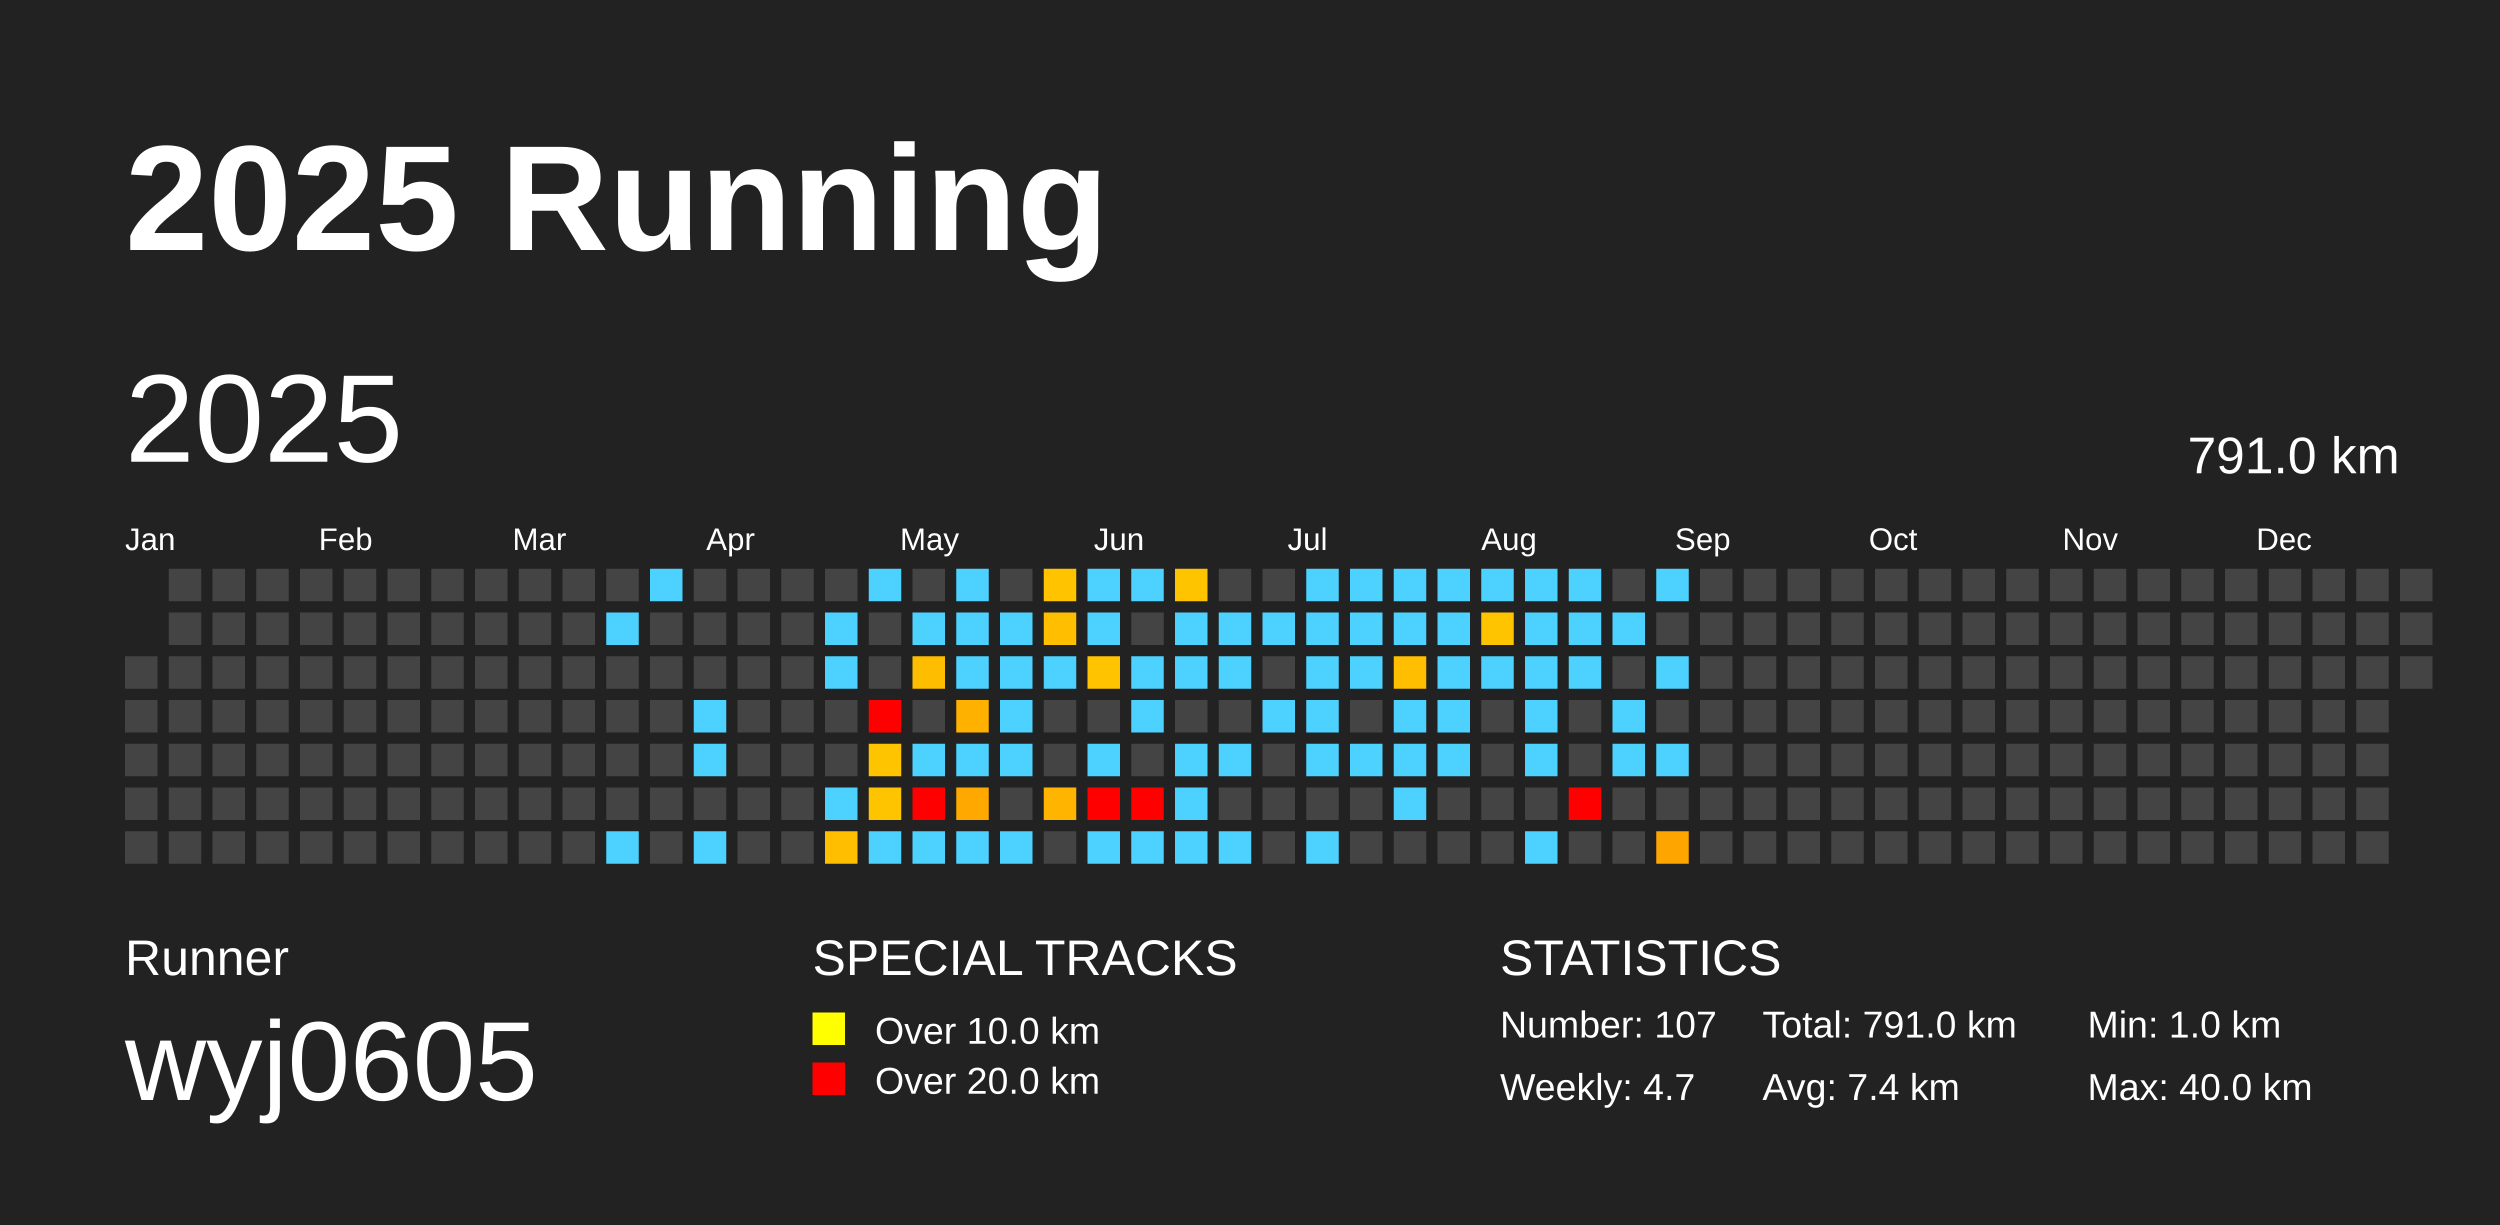
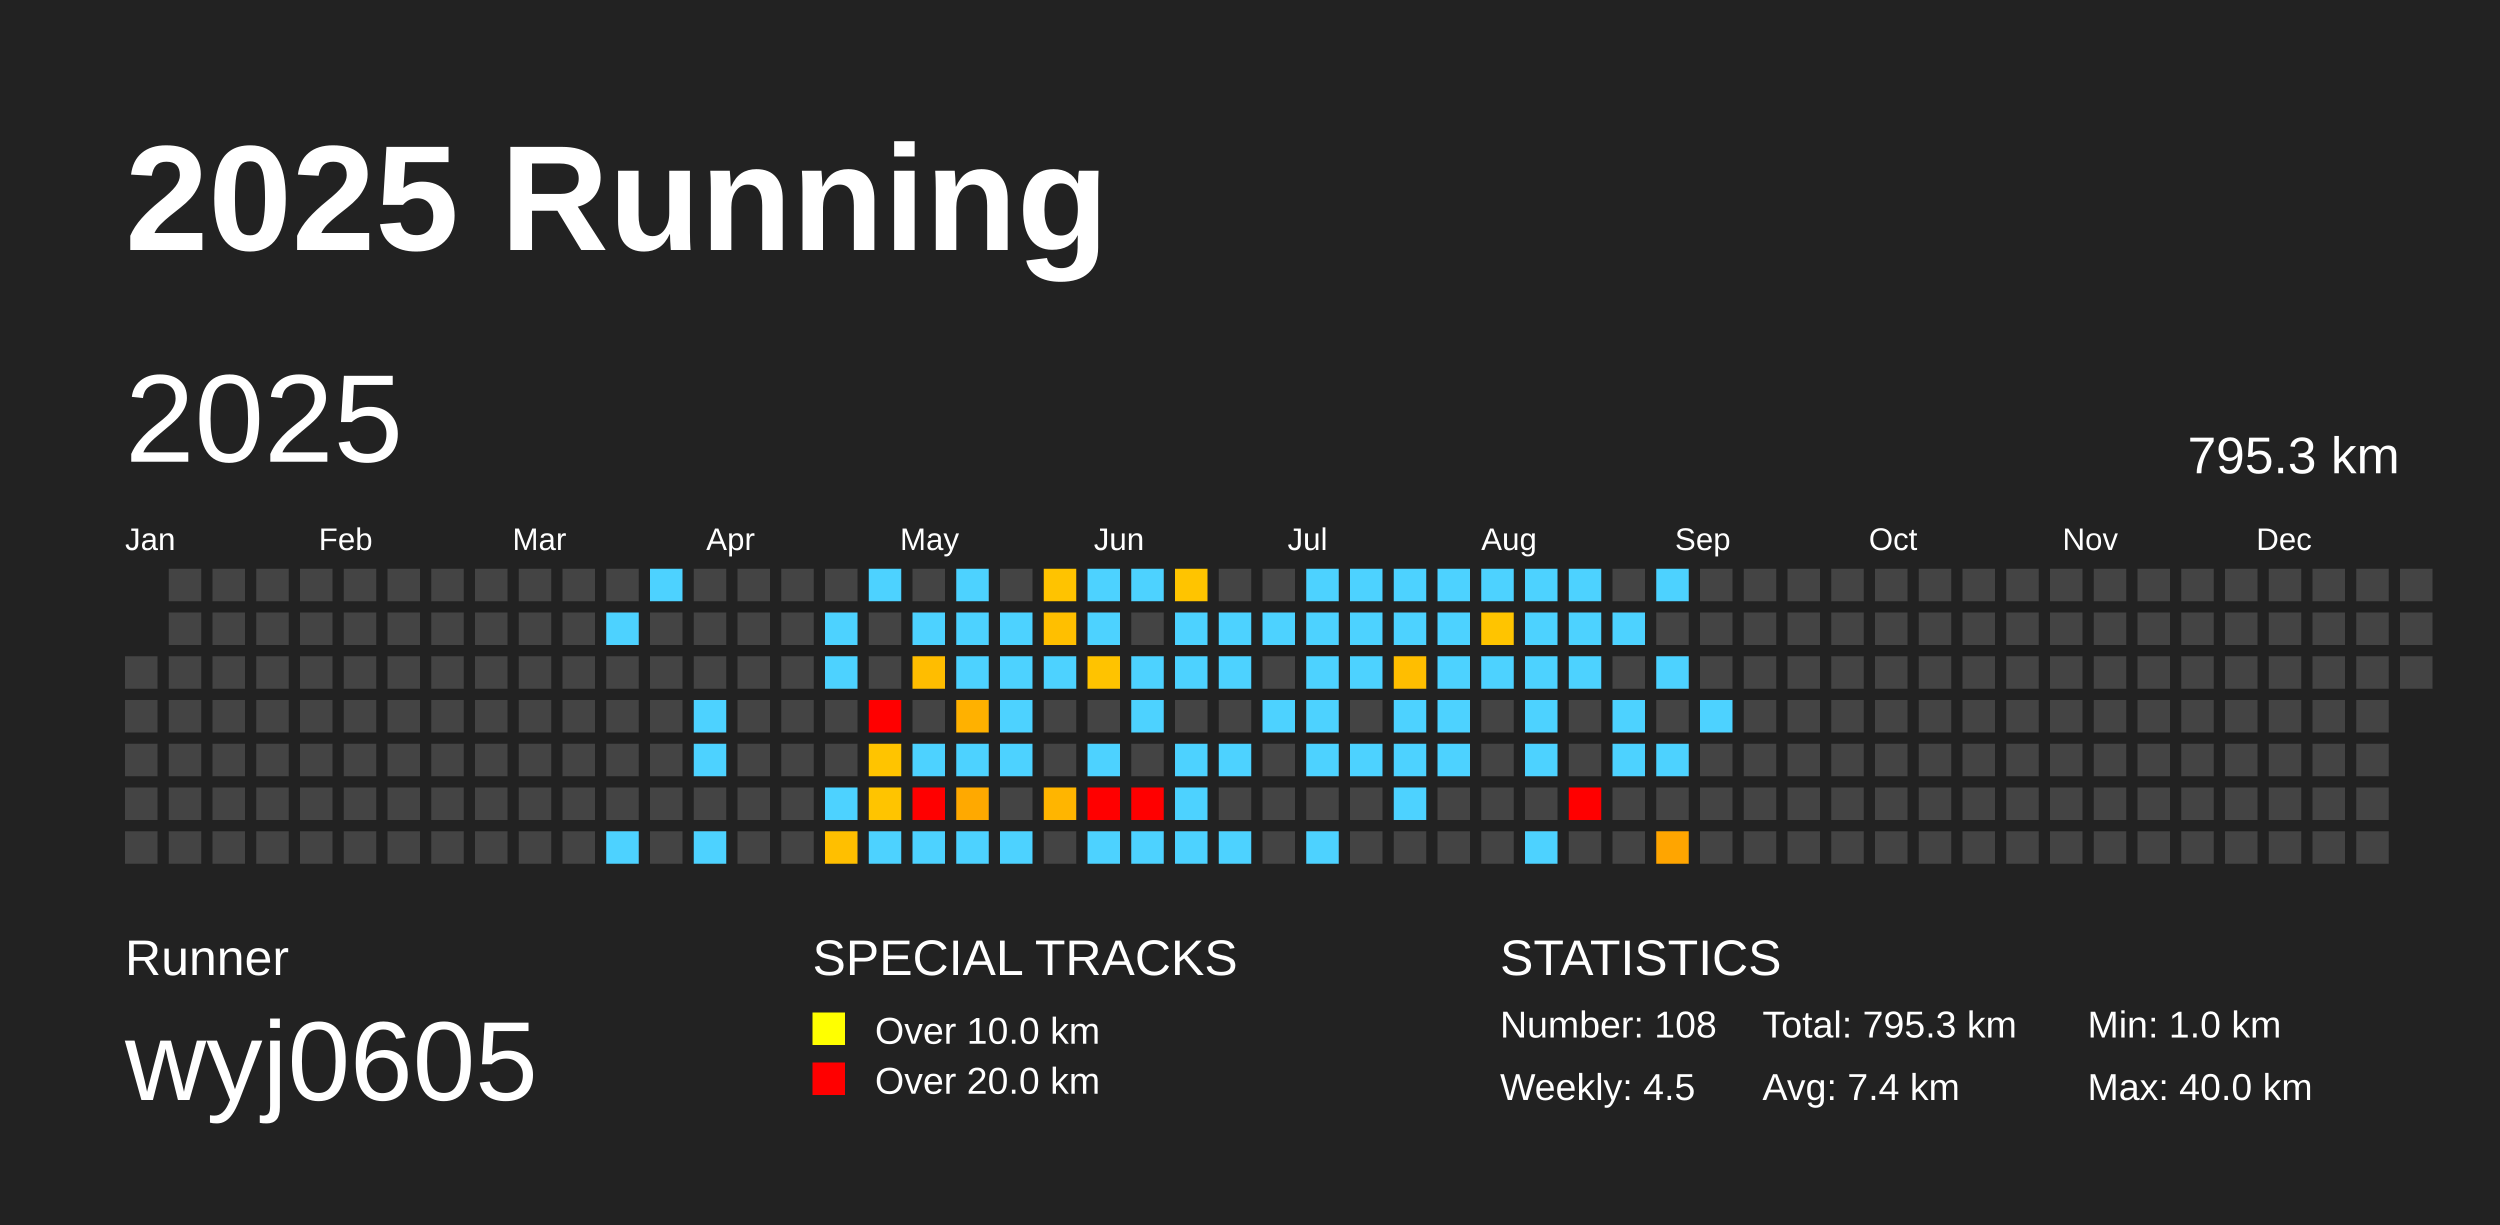
<svg xmlns="http://www.w3.org/2000/svg" baseProfile="full" height="98mm" version="1.1" viewBox="0,0,200,98" width="200mm">
  <defs />
  <rect fill="#222222" height="98" width="200" x="0" y="0" />
  <text fill="#FFFFFF" style="font-size:12px; font-family:Arial; font-weight:bold;" x="10" y="20">2025 Running</text>
  <text fill="#FFFFFF" style="font-size:4px; font-family:Arial" x="10" y="78">Runner</text>
  <text fill="#FFFFFF" style="font-size:9px; font-family:Arial" x="10" y="88">wyj0605</text>
  <text fill="#FFFFFF" style="font-size:4px; font-family:Arial" x="65" y="78">SPECIAL TRACKS</text>
  <rect fill="yellow" height="2.6" width="2.6" x="65" y="81" />
  <text fill="#FFFFFF" style="font-size:3px; font-family:Arial" x="70" y="83.5">Over 10.0 km</text>
  <rect fill="red" height="2.6" width="2.6" x="65" y="85" />
  <text fill="#FFFFFF" style="font-size:3px; font-family:Arial" x="70" y="87.5">Over 20.0 km</text>
  <text fill="#FFFFFF" style="font-size:4px; font-family:Arial" x="120" y="78">STATISTICS</text>
-   <text fill="#FFFFFF" style="font-size:3px; font-family:Arial" x="120" y="83">Number: 107</text>
-   <text fill="#FFFFFF" style="font-size:3px; font-family:Arial" x="120" y="88">Weekly: 4.7</text>
-   <text fill="#FFFFFF" style="font-size:3px; font-family:Arial" x="141" y="83">Total: 791.0 km</text>
+   <text fill="#FFFFFF" style="font-size:3px; font-family:Arial" x="120" y="83">Number: 108</text>
+   <text fill="#FFFFFF" style="font-size:3px; font-family:Arial" x="120" y="88">Weekly: 4.5</text>
+   <text fill="#FFFFFF" style="font-size:3px; font-family:Arial" x="141" y="83">Total: 795.3 km</text>
  <text fill="#FFFFFF" style="font-size:3px; font-family:Arial" x="141" y="88">Avg: 7.4 km</text>
  <text fill="#FFFFFF" style="font-size:3px; font-family:Arial" x="167" y="83">Min: 1.0 km</text>
  <text fill="#FFFFFF" style="font-size:3px; font-family:Arial" x="167" y="88">Max: 40.0 km</text>
  <text dominant-baseline="hanging" fill="#FFFFFF" style="font-size:10.0px; font-family:Arial;" x="10" y="30">2025</text>
-   <text dominant-baseline="hanging" fill="#FFFFFF" style="font-size:4.125px; font-family:Arial;" x="175" y="35">791.0 km</text>
+   <text dominant-baseline="hanging" fill="#FFFFFF" style="font-size:4.125px; font-family:Arial;" x="175" y="35">795.3 km</text>
  <text fill="#FFFFFF" style="font-size:2.5px; font-family:Arial" x="10.0" y="44">Jan</text>
  <text fill="#FFFFFF" style="font-size:2.5px; font-family:Arial" x="25.5" y="44">Feb</text>
  <text fill="#FFFFFF" style="font-size:2.5px; font-family:Arial" x="41.0" y="44">Mar</text>
  <text fill="#FFFFFF" style="font-size:2.5px; font-family:Arial" x="56.5" y="44">Apr</text>
  <text fill="#FFFFFF" style="font-size:2.5px; font-family:Arial" x="72.0" y="44">May</text>
  <text fill="#FFFFFF" style="font-size:2.5px; font-family:Arial" x="87.5" y="44">Jun</text>
  <text fill="#FFFFFF" style="font-size:2.5px; font-family:Arial" x="103.0" y="44">Jul</text>
  <text fill="#FFFFFF" style="font-size:2.5px; font-family:Arial" x="118.5" y="44">Aug</text>
  <text fill="#FFFFFF" style="font-size:2.5px; font-family:Arial" x="134.0" y="44">Sep</text>
  <text fill="#FFFFFF" style="font-size:2.5px; font-family:Arial" x="149.5" y="44">Oct</text>
  <text fill="#FFFFFF" style="font-size:2.5px; font-family:Arial" x="165.0" y="44">Nov</text>
  <text fill="#FFFFFF" style="font-size:2.5px; font-family:Arial" x="180.5" y="44">Dec</text>
  <rect fill="#444444" height="2.6" width="2.6" x="10.0" y="52.5" />
  <rect fill="#444444" height="2.6" width="2.6" x="10.0" y="56.0" />
  <rect fill="#444444" height="2.6" width="2.6" x="10.0" y="59.5" />
  <rect fill="#444444" height="2.6" width="2.6" x="10.0" y="63.0" />
  <rect fill="#444444" height="2.6" width="2.6" x="10.0" y="66.5" />
  <rect fill="#444444" height="2.6" width="2.6" x="13.5" y="45.5" />
  <rect fill="#444444" height="2.6" width="2.6" x="13.5" y="49.0" />
  <rect fill="#444444" height="2.6" width="2.6" x="13.5" y="52.5" />
  <rect fill="#444444" height="2.6" width="2.6" x="13.5" y="56.0" />
  <rect fill="#444444" height="2.6" width="2.6" x="13.5" y="59.5" />
  <rect fill="#444444" height="2.6" width="2.6" x="13.5" y="63.0" />
  <rect fill="#444444" height="2.6" width="2.6" x="13.5" y="66.5" />
  <rect fill="#444444" height="2.6" width="2.6" x="17.0" y="45.5" />
  <rect fill="#444444" height="2.6" width="2.6" x="17.0" y="49.0" />
  <rect fill="#444444" height="2.6" width="2.6" x="17.0" y="52.5" />
  <rect fill="#444444" height="2.6" width="2.6" x="17.0" y="56.0" />
  <rect fill="#444444" height="2.6" width="2.6" x="17.0" y="59.5" />
  <rect fill="#444444" height="2.6" width="2.6" x="17.0" y="63.0" />
  <rect fill="#444444" height="2.6" width="2.6" x="17.0" y="66.5" />
  <rect fill="#444444" height="2.6" width="2.6" x="20.5" y="45.5" />
  <rect fill="#444444" height="2.6" width="2.6" x="20.5" y="49.0" />
  <rect fill="#444444" height="2.6" width="2.6" x="20.5" y="52.5" />
  <rect fill="#444444" height="2.6" width="2.6" x="20.5" y="56.0" />
  <rect fill="#444444" height="2.6" width="2.6" x="20.5" y="59.5" />
  <rect fill="#444444" height="2.6" width="2.6" x="20.5" y="63.0" />
  <rect fill="#444444" height="2.6" width="2.6" x="20.5" y="66.5" />
  <rect fill="#444444" height="2.6" width="2.6" x="24.0" y="45.5" />
  <rect fill="#444444" height="2.6" width="2.6" x="24.0" y="49.0" />
  <rect fill="#444444" height="2.6" width="2.6" x="24.0" y="52.5" />
  <rect fill="#444444" height="2.6" width="2.6" x="24.0" y="56.0" />
  <rect fill="#444444" height="2.6" width="2.6" x="24.0" y="59.5" />
  <rect fill="#444444" height="2.6" width="2.6" x="24.0" y="63.0" />
  <rect fill="#444444" height="2.6" width="2.6" x="24.0" y="66.5" />
  <rect fill="#444444" height="2.6" width="2.6" x="27.5" y="45.5" />
  <rect fill="#444444" height="2.6" width="2.6" x="27.5" y="49.0" />
  <rect fill="#444444" height="2.6" width="2.6" x="27.5" y="52.5" />
  <rect fill="#444444" height="2.6" width="2.6" x="27.5" y="56.0" />
  <rect fill="#444444" height="2.6" width="2.6" x="27.5" y="59.5" />
  <rect fill="#444444" height="2.6" width="2.6" x="27.5" y="63.0" />
  <rect fill="#444444" height="2.6" width="2.6" x="27.5" y="66.5" />
  <rect fill="#444444" height="2.6" width="2.6" x="31.0" y="45.5" />
  <rect fill="#444444" height="2.6" width="2.6" x="31.0" y="49.0" />
  <rect fill="#444444" height="2.6" width="2.6" x="31.0" y="52.5" />
  <rect fill="#444444" height="2.6" width="2.6" x="31.0" y="56.0" />
  <rect fill="#444444" height="2.6" width="2.6" x="31.0" y="59.5" />
  <rect fill="#444444" height="2.6" width="2.6" x="31.0" y="63.0" />
  <rect fill="#444444" height="2.6" width="2.6" x="31.0" y="66.5" />
  <rect fill="#444444" height="2.6" width="2.6" x="34.5" y="45.5" />
  <rect fill="#444444" height="2.6" width="2.6" x="34.5" y="49.0" />
  <rect fill="#444444" height="2.6" width="2.6" x="34.5" y="52.5" />
  <rect fill="#444444" height="2.6" width="2.6" x="34.5" y="56.0" />
  <rect fill="#444444" height="2.6" width="2.6" x="34.5" y="59.5" />
  <rect fill="#444444" height="2.6" width="2.6" x="34.5" y="63.0" />
  <rect fill="#444444" height="2.6" width="2.6" x="34.5" y="66.5" />
  <rect fill="#444444" height="2.6" width="2.6" x="38.0" y="45.5" />
  <rect fill="#444444" height="2.6" width="2.6" x="38.0" y="49.0" />
  <rect fill="#444444" height="2.6" width="2.6" x="38.0" y="52.5" />
  <rect fill="#444444" height="2.6" width="2.6" x="38.0" y="56.0" />
  <rect fill="#444444" height="2.6" width="2.6" x="38.0" y="59.5" />
  <rect fill="#444444" height="2.6" width="2.6" x="38.0" y="63.0" />
  <rect fill="#444444" height="2.6" width="2.6" x="38.0" y="66.5" />
  <rect fill="#444444" height="2.6" width="2.6" x="41.5" y="45.5" />
  <rect fill="#444444" height="2.6" width="2.6" x="41.5" y="49.0" />
  <rect fill="#444444" height="2.6" width="2.6" x="41.5" y="52.5" />
  <rect fill="#444444" height="2.6" width="2.6" x="41.5" y="56.0" />
  <rect fill="#444444" height="2.6" width="2.6" x="41.5" y="59.5" />
  <rect fill="#444444" height="2.6" width="2.6" x="41.5" y="63.0" />
  <rect fill="#444444" height="2.6" width="2.6" x="41.5" y="66.5" />
  <rect fill="#444444" height="2.6" width="2.6" x="45.0" y="45.5" />
  <rect fill="#444444" height="2.6" width="2.6" x="45.0" y="49.0" />
  <rect fill="#444444" height="2.6" width="2.6" x="45.0" y="52.5" />
  <rect fill="#444444" height="2.6" width="2.6" x="45.0" y="56.0" />
  <rect fill="#444444" height="2.6" width="2.6" x="45.0" y="59.5" />
  <rect fill="#444444" height="2.6" width="2.6" x="45.0" y="63.0" />
  <rect fill="#444444" height="2.6" width="2.6" x="45.0" y="66.5" />
  <rect fill="#444444" height="2.6" width="2.6" x="48.5" y="45.5" />
  <rect fill="#4dd2ff" height="2.6" width="2.6" x="48.5" y="49.0" />
  <rect fill="#444444" height="2.6" width="2.6" x="48.5" y="52.5" />
  <rect fill="#444444" height="2.6" width="2.6" x="48.5" y="56.0" />
  <rect fill="#444444" height="2.6" width="2.6" x="48.5" y="59.5" />
  <rect fill="#444444" height="2.6" width="2.6" x="48.5" y="63.0" />
  <rect fill="#4dd2ff" height="2.6" width="2.6" x="48.5" y="66.5" />
  <rect fill="#4dd2ff" height="2.6" width="2.6" x="52.0" y="45.5" />
  <rect fill="#444444" height="2.6" width="2.6" x="52.0" y="49.0" />
  <rect fill="#444444" height="2.6" width="2.6" x="52.0" y="52.5" />
  <rect fill="#444444" height="2.6" width="2.6" x="52.0" y="56.0" />
  <rect fill="#444444" height="2.6" width="2.6" x="52.0" y="59.5" />
  <rect fill="#444444" height="2.6" width="2.6" x="52.0" y="63.0" />
  <rect fill="#444444" height="2.6" width="2.6" x="52.0" y="66.5" />
  <rect fill="#444444" height="2.6" width="2.6" x="55.5" y="45.5" />
  <rect fill="#444444" height="2.6" width="2.6" x="55.5" y="49.0" />
  <rect fill="#444444" height="2.6" width="2.6" x="55.5" y="52.5" />
  <rect fill="#4dd2ff" height="2.6" width="2.6" x="55.5" y="56.0" />
  <rect fill="#4dd2ff" height="2.6" width="2.6" x="55.5" y="59.5" />
  <rect fill="#444444" height="2.6" width="2.6" x="55.5" y="63.0" />
  <rect fill="#4dd2ff" height="2.6" width="2.6" x="55.5" y="66.5" />
  <rect fill="#444444" height="2.6" width="2.6" x="59.0" y="45.5" />
  <rect fill="#444444" height="2.6" width="2.6" x="59.0" y="49.0" />
  <rect fill="#444444" height="2.6" width="2.6" x="59.0" y="52.5" />
  <rect fill="#444444" height="2.6" width="2.6" x="59.0" y="56.0" />
  <rect fill="#444444" height="2.6" width="2.6" x="59.0" y="59.5" />
  <rect fill="#444444" height="2.6" width="2.6" x="59.0" y="63.0" />
  <rect fill="#444444" height="2.6" width="2.6" x="59.0" y="66.5" />
  <rect fill="#444444" height="2.6" width="2.6" x="62.5" y="45.5" />
  <rect fill="#444444" height="2.6" width="2.6" x="62.5" y="49.0" />
  <rect fill="#444444" height="2.6" width="2.6" x="62.5" y="52.5" />
  <rect fill="#444444" height="2.6" width="2.6" x="62.5" y="56.0" />
  <rect fill="#444444" height="2.6" width="2.6" x="62.5" y="59.5" />
  <rect fill="#444444" height="2.6" width="2.6" x="62.5" y="63.0" />
  <rect fill="#444444" height="2.6" width="2.6" x="62.5" y="66.5" />
  <rect fill="#444444" height="2.6" width="2.6" x="66.0" y="45.5" />
  <rect fill="#4dd2ff" height="2.6" width="2.6" x="66.0" y="49.0" />
  <rect fill="#4dd2ff" height="2.6" width="2.6" x="66.0" y="52.5" />
  <rect fill="#444444" height="2.6" width="2.6" x="66.0" y="56.0" />
  <rect fill="#444444" height="2.6" width="2.6" x="66.0" y="59.5" />
  <rect fill="#4dd2ff" height="2.6" width="2.6" x="66.0" y="63.0" />
  <rect fill="#ffbf00" height="2.6" width="2.6" x="66.0" y="66.5" />
  <rect fill="#4dd2ff" height="2.6" width="2.6" x="69.5" y="45.5" />
  <rect fill="#444444" height="2.6" width="2.6" x="69.5" y="49.0" />
  <rect fill="#444444" height="2.6" width="2.6" x="69.5" y="52.5" />
  <rect fill="red" height="2.6" width="2.6" x="69.5" y="56.0" />
  <rect fill="#ffc400" height="2.6" width="2.6" x="69.5" y="59.5" />
  <rect fill="#ffc400" height="2.6" width="2.6" x="69.5" y="63.0" />
  <rect fill="#4dd2ff" height="2.6" width="2.6" x="69.5" y="66.5" />
  <rect fill="#444444" height="2.6" width="2.6" x="73.0" y="45.5" />
  <rect fill="#4dd2ff" height="2.6" width="2.6" x="73.0" y="49.0" />
  <rect fill="#ffbd00" height="2.6" width="2.6" x="73.0" y="52.5" />
  <rect fill="#444444" height="2.6" width="2.6" x="73.0" y="56.0" />
  <rect fill="#4dd2ff" height="2.6" width="2.6" x="73.0" y="59.5" />
  <rect fill="red" height="2.6" width="2.6" x="73.0" y="63.0" />
  <rect fill="#4dd2ff" height="2.6" width="2.6" x="73.0" y="66.5" />
  <rect fill="#4dd2ff" height="2.6" width="2.6" x="76.5" y="45.5" />
  <rect fill="#4dd2ff" height="2.6" width="2.6" x="76.5" y="49.0" />
  <rect fill="#4dd2ff" height="2.6" width="2.6" x="76.5" y="52.5" />
  <rect fill="#ffb100" height="2.6" width="2.6" x="76.5" y="56.0" />
  <rect fill="#4dd2ff" height="2.6" width="2.6" x="76.5" y="59.5" />
  <rect fill="#ffa900" height="2.6" width="2.6" x="76.5" y="63.0" />
  <rect fill="#4dd2ff" height="2.6" width="2.6" x="76.5" y="66.5" />
  <rect fill="#444444" height="2.6" width="2.6" x="80.0" y="45.5" />
  <rect fill="#4dd2ff" height="2.6" width="2.6" x="80.0" y="49.0" />
  <rect fill="#4dd2ff" height="2.6" width="2.6" x="80.0" y="52.5" />
  <rect fill="#4dd2ff" height="2.6" width="2.6" x="80.0" y="56.0" />
  <rect fill="#4dd2ff" height="2.6" width="2.6" x="80.0" y="59.5" />
  <rect fill="#444444" height="2.6" width="2.6" x="80.0" y="63.0" />
  <rect fill="#4dd2ff" height="2.6" width="2.6" x="80.0" y="66.5" />
  <rect fill="#ffc300" height="2.6" width="2.6" x="83.5" y="45.5" />
  <rect fill="#ffbf00" height="2.6" width="2.6" x="83.5" y="49.0" />
  <rect fill="#4dd2ff" height="2.6" width="2.6" x="83.5" y="52.5" />
  <rect fill="#444444" height="2.6" width="2.6" x="83.5" y="56.0" />
  <rect fill="#444444" height="2.6" width="2.6" x="83.5" y="59.5" />
  <rect fill="#ffb500" height="2.6" width="2.6" x="83.5" y="63.0" />
  <rect fill="#444444" height="2.6" width="2.6" x="83.5" y="66.5" />
  <rect fill="#4dd2ff" height="2.6" width="2.6" x="87.0" y="45.5" />
  <rect fill="#4dd2ff" height="2.6" width="2.6" x="87.0" y="49.0" />
  <rect fill="#ffc300" height="2.6" width="2.6" x="87.0" y="52.5" />
  <rect fill="#444444" height="2.6" width="2.6" x="87.0" y="56.0" />
  <rect fill="#4dd2ff" height="2.6" width="2.6" x="87.0" y="59.5" />
  <rect fill="red" height="2.6" width="2.6" x="87.0" y="63.0" />
  <rect fill="#4dd2ff" height="2.6" width="2.6" x="87.0" y="66.5" />
  <rect fill="#4dd2ff" height="2.6" width="2.6" x="90.5" y="45.5" />
  <rect fill="#444444" height="2.6" width="2.6" x="90.5" y="49.0" />
  <rect fill="#4dd2ff" height="2.6" width="2.6" x="90.5" y="52.5" />
  <rect fill="#4dd2ff" height="2.6" width="2.6" x="90.5" y="56.0" />
  <rect fill="#444444" height="2.6" width="2.6" x="90.5" y="59.5" />
  <rect fill="red" height="2.6" width="2.6" x="90.5" y="63.0" />
  <rect fill="#4dd2ff" height="2.6" width="2.6" x="90.5" y="66.5" />
  <rect fill="#ffc400" height="2.6" width="2.6" x="94.0" y="45.5" />
  <rect fill="#4dd2ff" height="2.6" width="2.6" x="94.0" y="49.0" />
  <rect fill="#4dd2ff" height="2.6" width="2.6" x="94.0" y="52.5" />
  <rect fill="#444444" height="2.6" width="2.6" x="94.0" y="56.0" />
  <rect fill="#4dd2ff" height="2.6" width="2.6" x="94.0" y="59.5" />
  <rect fill="#4dd2ff" height="2.6" width="2.6" x="94.0" y="63.0" />
  <rect fill="#4dd2ff" height="2.6" width="2.6" x="94.0" y="66.5" />
  <rect fill="#444444" height="2.6" width="2.6" x="97.5" y="45.5" />
  <rect fill="#4dd2ff" height="2.6" width="2.6" x="97.5" y="49.0" />
  <rect fill="#4dd2ff" height="2.6" width="2.6" x="97.5" y="52.5" />
  <rect fill="#444444" height="2.6" width="2.6" x="97.5" y="56.0" />
  <rect fill="#4dd2ff" height="2.6" width="2.6" x="97.5" y="59.5" />
  <rect fill="#444444" height="2.6" width="2.6" x="97.5" y="63.0" />
  <rect fill="#4dd2ff" height="2.6" width="2.6" x="97.5" y="66.5" />
  <rect fill="#444444" height="2.6" width="2.6" x="101.0" y="45.5" />
  <rect fill="#4dd2ff" height="2.6" width="2.6" x="101.0" y="49.0" />
  <rect fill="#444444" height="2.6" width="2.6" x="101.0" y="52.5" />
  <rect fill="#4dd2ff" height="2.6" width="2.6" x="101.0" y="56.0" />
  <rect fill="#444444" height="2.6" width="2.6" x="101.0" y="59.5" />
  <rect fill="#444444" height="2.6" width="2.6" x="101.0" y="63.0" />
  <rect fill="#444444" height="2.6" width="2.6" x="101.0" y="66.5" />
  <rect fill="#4dd2ff" height="2.6" width="2.6" x="104.5" y="45.5" />
  <rect fill="#4dd2ff" height="2.6" width="2.6" x="104.5" y="49.0" />
  <rect fill="#4dd2ff" height="2.6" width="2.6" x="104.5" y="52.5" />
  <rect fill="#4dd2ff" height="2.6" width="2.6" x="104.5" y="56.0" />
  <rect fill="#4dd2ff" height="2.6" width="2.6" x="104.5" y="59.5" />
  <rect fill="#444444" height="2.6" width="2.6" x="104.5" y="63.0" />
  <rect fill="#4dd2ff" height="2.6" width="2.6" x="104.5" y="66.5" />
  <rect fill="#4dd2ff" height="2.6" width="2.6" x="108.0" y="45.5" />
  <rect fill="#4dd2ff" height="2.6" width="2.6" x="108.0" y="49.0" />
  <rect fill="#4dd2ff" height="2.6" width="2.6" x="108.0" y="52.5" />
  <rect fill="#444444" height="2.6" width="2.6" x="108.0" y="56.0" />
  <rect fill="#4dd2ff" height="2.6" width="2.6" x="108.0" y="59.5" />
  <rect fill="#444444" height="2.6" width="2.6" x="108.0" y="63.0" />
  <rect fill="#444444" height="2.6" width="2.6" x="108.0" y="66.5" />
  <rect fill="#4dd2ff" height="2.6" width="2.6" x="111.5" y="45.5" />
  <rect fill="#4dd2ff" height="2.6" width="2.6" x="111.5" y="49.0" />
  <rect fill="#ffbe00" height="2.6" width="2.6" x="111.5" y="52.5" />
  <rect fill="#4dd2ff" height="2.6" width="2.6" x="111.5" y="56.0" />
  <rect fill="#4dd2ff" height="2.6" width="2.6" x="111.5" y="59.5" />
  <rect fill="#4dd2ff" height="2.6" width="2.6" x="111.5" y="63.0" />
  <rect fill="#444444" height="2.6" width="2.6" x="111.5" y="66.5" />
  <rect fill="#4dd2ff" height="2.6" width="2.6" x="115.0" y="45.5" />
  <rect fill="#4dd2ff" height="2.6" width="2.6" x="115.0" y="49.0" />
  <rect fill="#4dd2ff" height="2.6" width="2.6" x="115.0" y="52.5" />
  <rect fill="#4dd2ff" height="2.6" width="2.6" x="115.0" y="56.0" />
  <rect fill="#4dd2ff" height="2.6" width="2.6" x="115.0" y="59.5" />
  <rect fill="#444444" height="2.6" width="2.6" x="115.0" y="63.0" />
  <rect fill="#444444" height="2.6" width="2.6" x="115.0" y="66.5" />
  <rect fill="#4dd2ff" height="2.6" width="2.6" x="118.5" y="45.5" />
  <rect fill="#ffc400" height="2.6" width="2.6" x="118.5" y="49.0" />
  <rect fill="#4dd2ff" height="2.6" width="2.6" x="118.5" y="52.5" />
  <rect fill="#444444" height="2.6" width="2.6" x="118.5" y="56.0" />
  <rect fill="#444444" height="2.6" width="2.6" x="118.5" y="59.5" />
  <rect fill="#444444" height="2.6" width="2.6" x="118.5" y="63.0" />
  <rect fill="#444444" height="2.6" width="2.6" x="118.5" y="66.5" />
  <rect fill="#4dd2ff" height="2.6" width="2.6" x="122.0" y="45.5" />
  <rect fill="#4dd2ff" height="2.6" width="2.6" x="122.0" y="49.0" />
  <rect fill="#4dd2ff" height="2.6" width="2.6" x="122.0" y="52.5" />
  <rect fill="#4dd2ff" height="2.6" width="2.6" x="122.0" y="56.0" />
  <rect fill="#4dd2ff" height="2.6" width="2.6" x="122.0" y="59.5" />
  <rect fill="#444444" height="2.6" width="2.6" x="122.0" y="63.0" />
  <rect fill="#4dd2ff" height="2.6" width="2.6" x="122.0" y="66.5" />
  <rect fill="#4dd2ff" height="2.6" width="2.6" x="125.5" y="45.5" />
  <rect fill="#4dd2ff" height="2.6" width="2.6" x="125.5" y="49.0" />
  <rect fill="#4dd2ff" height="2.6" width="2.6" x="125.5" y="52.5" />
  <rect fill="#444444" height="2.6" width="2.6" x="125.5" y="56.0" />
  <rect fill="#444444" height="2.6" width="2.6" x="125.5" y="59.5" />
  <rect fill="red" height="2.6" width="2.6" x="125.5" y="63.0" />
  <rect fill="#444444" height="2.6" width="2.6" x="125.5" y="66.5" />
  <rect fill="#444444" height="2.6" width="2.6" x="129.0" y="45.5" />
  <rect fill="#4dd2ff" height="2.6" width="2.6" x="129.0" y="49.0" />
  <rect fill="#444444" height="2.6" width="2.6" x="129.0" y="52.5" />
  <rect fill="#4dd2ff" height="2.6" width="2.6" x="129.0" y="56.0" />
  <rect fill="#4dd2ff" height="2.6" width="2.6" x="129.0" y="59.5" />
  <rect fill="#444444" height="2.6" width="2.6" x="129.0" y="63.0" />
  <rect fill="#444444" height="2.6" width="2.6" x="129.0" y="66.5" />
  <rect fill="#4dd2ff" height="2.6" width="2.6" x="132.5" y="45.5" />
  <rect fill="#444444" height="2.6" width="2.6" x="132.5" y="49.0" />
  <rect fill="#4dd2ff" height="2.6" width="2.6" x="132.5" y="52.5" />
  <rect fill="#444444" height="2.6" width="2.6" x="132.5" y="56.0" />
  <rect fill="#4dd2ff" height="2.6" width="2.6" x="132.5" y="59.5" />
  <rect fill="#444444" height="2.6" width="2.6" x="132.5" y="63.0" />
  <rect fill="#ffa500" height="2.6" width="2.6" x="132.5" y="66.5" />
  <rect fill="#444444" height="2.6" width="2.6" x="136.0" y="45.5" />
  <rect fill="#444444" height="2.6" width="2.6" x="136.0" y="49.0" />
  <rect fill="#444444" height="2.6" width="2.6" x="136.0" y="52.5" />
-   <rect fill="#444444" height="2.6" width="2.6" x="136.0" y="56.0" />
+   <rect fill="#4dd2ff" height="2.6" width="2.6" x="136.0" y="56.0" />
  <rect fill="#444444" height="2.6" width="2.6" x="136.0" y="59.5" />
  <rect fill="#444444" height="2.6" width="2.6" x="136.0" y="63.0" />
  <rect fill="#444444" height="2.6" width="2.6" x="136.0" y="66.5" />
  <rect fill="#444444" height="2.6" width="2.6" x="139.5" y="45.5" />
  <rect fill="#444444" height="2.6" width="2.6" x="139.5" y="49.0" />
  <rect fill="#444444" height="2.6" width="2.6" x="139.5" y="52.5" />
  <rect fill="#444444" height="2.6" width="2.6" x="139.5" y="56.0" />
  <rect fill="#444444" height="2.6" width="2.6" x="139.5" y="59.5" />
  <rect fill="#444444" height="2.6" width="2.6" x="139.5" y="63.0" />
  <rect fill="#444444" height="2.6" width="2.6" x="139.5" y="66.5" />
  <rect fill="#444444" height="2.6" width="2.6" x="143.0" y="45.5" />
  <rect fill="#444444" height="2.6" width="2.6" x="143.0" y="49.0" />
  <rect fill="#444444" height="2.6" width="2.6" x="143.0" y="52.5" />
  <rect fill="#444444" height="2.6" width="2.6" x="143.0" y="56.0" />
  <rect fill="#444444" height="2.6" width="2.6" x="143.0" y="59.5" />
  <rect fill="#444444" height="2.6" width="2.6" x="143.0" y="63.0" />
  <rect fill="#444444" height="2.6" width="2.6" x="143.0" y="66.5" />
  <rect fill="#444444" height="2.6" width="2.6" x="146.5" y="45.5" />
  <rect fill="#444444" height="2.6" width="2.6" x="146.5" y="49.0" />
  <rect fill="#444444" height="2.6" width="2.6" x="146.5" y="52.5" />
  <rect fill="#444444" height="2.6" width="2.6" x="146.5" y="56.0" />
  <rect fill="#444444" height="2.6" width="2.6" x="146.5" y="59.5" />
  <rect fill="#444444" height="2.6" width="2.6" x="146.5" y="63.0" />
  <rect fill="#444444" height="2.6" width="2.6" x="146.5" y="66.5" />
  <rect fill="#444444" height="2.6" width="2.6" x="150.0" y="45.5" />
  <rect fill="#444444" height="2.6" width="2.6" x="150.0" y="49.0" />
  <rect fill="#444444" height="2.6" width="2.6" x="150.0" y="52.5" />
  <rect fill="#444444" height="2.6" width="2.6" x="150.0" y="56.0" />
  <rect fill="#444444" height="2.6" width="2.6" x="150.0" y="59.5" />
  <rect fill="#444444" height="2.6" width="2.6" x="150.0" y="63.0" />
  <rect fill="#444444" height="2.6" width="2.6" x="150.0" y="66.5" />
  <rect fill="#444444" height="2.6" width="2.6" x="153.5" y="45.5" />
  <rect fill="#444444" height="2.6" width="2.6" x="153.5" y="49.0" />
  <rect fill="#444444" height="2.6" width="2.6" x="153.5" y="52.5" />
  <rect fill="#444444" height="2.6" width="2.6" x="153.5" y="56.0" />
  <rect fill="#444444" height="2.6" width="2.6" x="153.5" y="59.5" />
  <rect fill="#444444" height="2.6" width="2.6" x="153.5" y="63.0" />
  <rect fill="#444444" height="2.6" width="2.6" x="153.5" y="66.5" />
  <rect fill="#444444" height="2.6" width="2.6" x="157.0" y="45.5" />
  <rect fill="#444444" height="2.6" width="2.6" x="157.0" y="49.0" />
  <rect fill="#444444" height="2.6" width="2.6" x="157.0" y="52.5" />
  <rect fill="#444444" height="2.6" width="2.6" x="157.0" y="56.0" />
  <rect fill="#444444" height="2.6" width="2.6" x="157.0" y="59.5" />
  <rect fill="#444444" height="2.6" width="2.6" x="157.0" y="63.0" />
  <rect fill="#444444" height="2.6" width="2.6" x="157.0" y="66.5" />
  <rect fill="#444444" height="2.6" width="2.6" x="160.5" y="45.5" />
  <rect fill="#444444" height="2.6" width="2.6" x="160.5" y="49.0" />
  <rect fill="#444444" height="2.6" width="2.6" x="160.5" y="52.5" />
  <rect fill="#444444" height="2.6" width="2.6" x="160.5" y="56.0" />
  <rect fill="#444444" height="2.6" width="2.6" x="160.5" y="59.5" />
  <rect fill="#444444" height="2.6" width="2.6" x="160.5" y="63.0" />
  <rect fill="#444444" height="2.6" width="2.6" x="160.5" y="66.5" />
  <rect fill="#444444" height="2.6" width="2.6" x="164.0" y="45.5" />
  <rect fill="#444444" height="2.6" width="2.6" x="164.0" y="49.0" />
  <rect fill="#444444" height="2.6" width="2.6" x="164.0" y="52.5" />
  <rect fill="#444444" height="2.6" width="2.6" x="164.0" y="56.0" />
  <rect fill="#444444" height="2.6" width="2.6" x="164.0" y="59.5" />
  <rect fill="#444444" height="2.6" width="2.6" x="164.0" y="63.0" />
  <rect fill="#444444" height="2.6" width="2.6" x="164.0" y="66.5" />
  <rect fill="#444444" height="2.6" width="2.6" x="167.5" y="45.5" />
  <rect fill="#444444" height="2.6" width="2.6" x="167.5" y="49.0" />
  <rect fill="#444444" height="2.6" width="2.6" x="167.5" y="52.5" />
  <rect fill="#444444" height="2.6" width="2.6" x="167.5" y="56.0" />
  <rect fill="#444444" height="2.6" width="2.6" x="167.5" y="59.5" />
  <rect fill="#444444" height="2.6" width="2.6" x="167.5" y="63.0" />
  <rect fill="#444444" height="2.6" width="2.6" x="167.5" y="66.5" />
  <rect fill="#444444" height="2.6" width="2.6" x="171.0" y="45.5" />
  <rect fill="#444444" height="2.6" width="2.6" x="171.0" y="49.0" />
  <rect fill="#444444" height="2.6" width="2.6" x="171.0" y="52.5" />
  <rect fill="#444444" height="2.6" width="2.6" x="171.0" y="56.0" />
  <rect fill="#444444" height="2.6" width="2.6" x="171.0" y="59.5" />
  <rect fill="#444444" height="2.6" width="2.6" x="171.0" y="63.0" />
  <rect fill="#444444" height="2.6" width="2.6" x="171.0" y="66.5" />
  <rect fill="#444444" height="2.6" width="2.6" x="174.5" y="45.5" />
  <rect fill="#444444" height="2.6" width="2.6" x="174.5" y="49.0" />
  <rect fill="#444444" height="2.6" width="2.6" x="174.5" y="52.5" />
  <rect fill="#444444" height="2.6" width="2.6" x="174.5" y="56.0" />
  <rect fill="#444444" height="2.6" width="2.6" x="174.5" y="59.5" />
  <rect fill="#444444" height="2.6" width="2.6" x="174.5" y="63.0" />
  <rect fill="#444444" height="2.6" width="2.6" x="174.5" y="66.5" />
  <rect fill="#444444" height="2.6" width="2.6" x="178.0" y="45.5" />
  <rect fill="#444444" height="2.6" width="2.6" x="178.0" y="49.0" />
  <rect fill="#444444" height="2.6" width="2.6" x="178.0" y="52.5" />
  <rect fill="#444444" height="2.6" width="2.6" x="178.0" y="56.0" />
  <rect fill="#444444" height="2.6" width="2.6" x="178.0" y="59.5" />
  <rect fill="#444444" height="2.6" width="2.6" x="178.0" y="63.0" />
  <rect fill="#444444" height="2.6" width="2.6" x="178.0" y="66.5" />
  <rect fill="#444444" height="2.6" width="2.6" x="181.5" y="45.5" />
  <rect fill="#444444" height="2.6" width="2.6" x="181.5" y="49.0" />
  <rect fill="#444444" height="2.6" width="2.6" x="181.5" y="52.5" />
  <rect fill="#444444" height="2.6" width="2.6" x="181.5" y="56.0" />
  <rect fill="#444444" height="2.6" width="2.6" x="181.5" y="59.5" />
  <rect fill="#444444" height="2.6" width="2.6" x="181.5" y="63.0" />
  <rect fill="#444444" height="2.6" width="2.6" x="181.5" y="66.5" />
  <rect fill="#444444" height="2.6" width="2.6" x="185.0" y="45.5" />
  <rect fill="#444444" height="2.6" width="2.6" x="185.0" y="49.0" />
  <rect fill="#444444" height="2.6" width="2.6" x="185.0" y="52.5" />
  <rect fill="#444444" height="2.6" width="2.6" x="185.0" y="56.0" />
  <rect fill="#444444" height="2.6" width="2.6" x="185.0" y="59.5" />
  <rect fill="#444444" height="2.6" width="2.6" x="185.0" y="63.0" />
  <rect fill="#444444" height="2.6" width="2.6" x="185.0" y="66.5" />
  <rect fill="#444444" height="2.6" width="2.6" x="188.5" y="45.5" />
  <rect fill="#444444" height="2.6" width="2.6" x="188.5" y="49.0" />
  <rect fill="#444444" height="2.6" width="2.6" x="188.5" y="52.5" />
  <rect fill="#444444" height="2.6" width="2.6" x="188.5" y="56.0" />
  <rect fill="#444444" height="2.6" width="2.6" x="188.5" y="59.5" />
  <rect fill="#444444" height="2.6" width="2.6" x="188.5" y="63.0" />
  <rect fill="#444444" height="2.6" width="2.6" x="188.5" y="66.5" />
  <rect fill="#444444" height="2.6" width="2.6" x="192.0" y="45.5" />
  <rect fill="#444444" height="2.6" width="2.6" x="192.0" y="49.0" />
  <rect fill="#444444" height="2.6" width="2.6" x="192.0" y="52.5" />
</svg>
